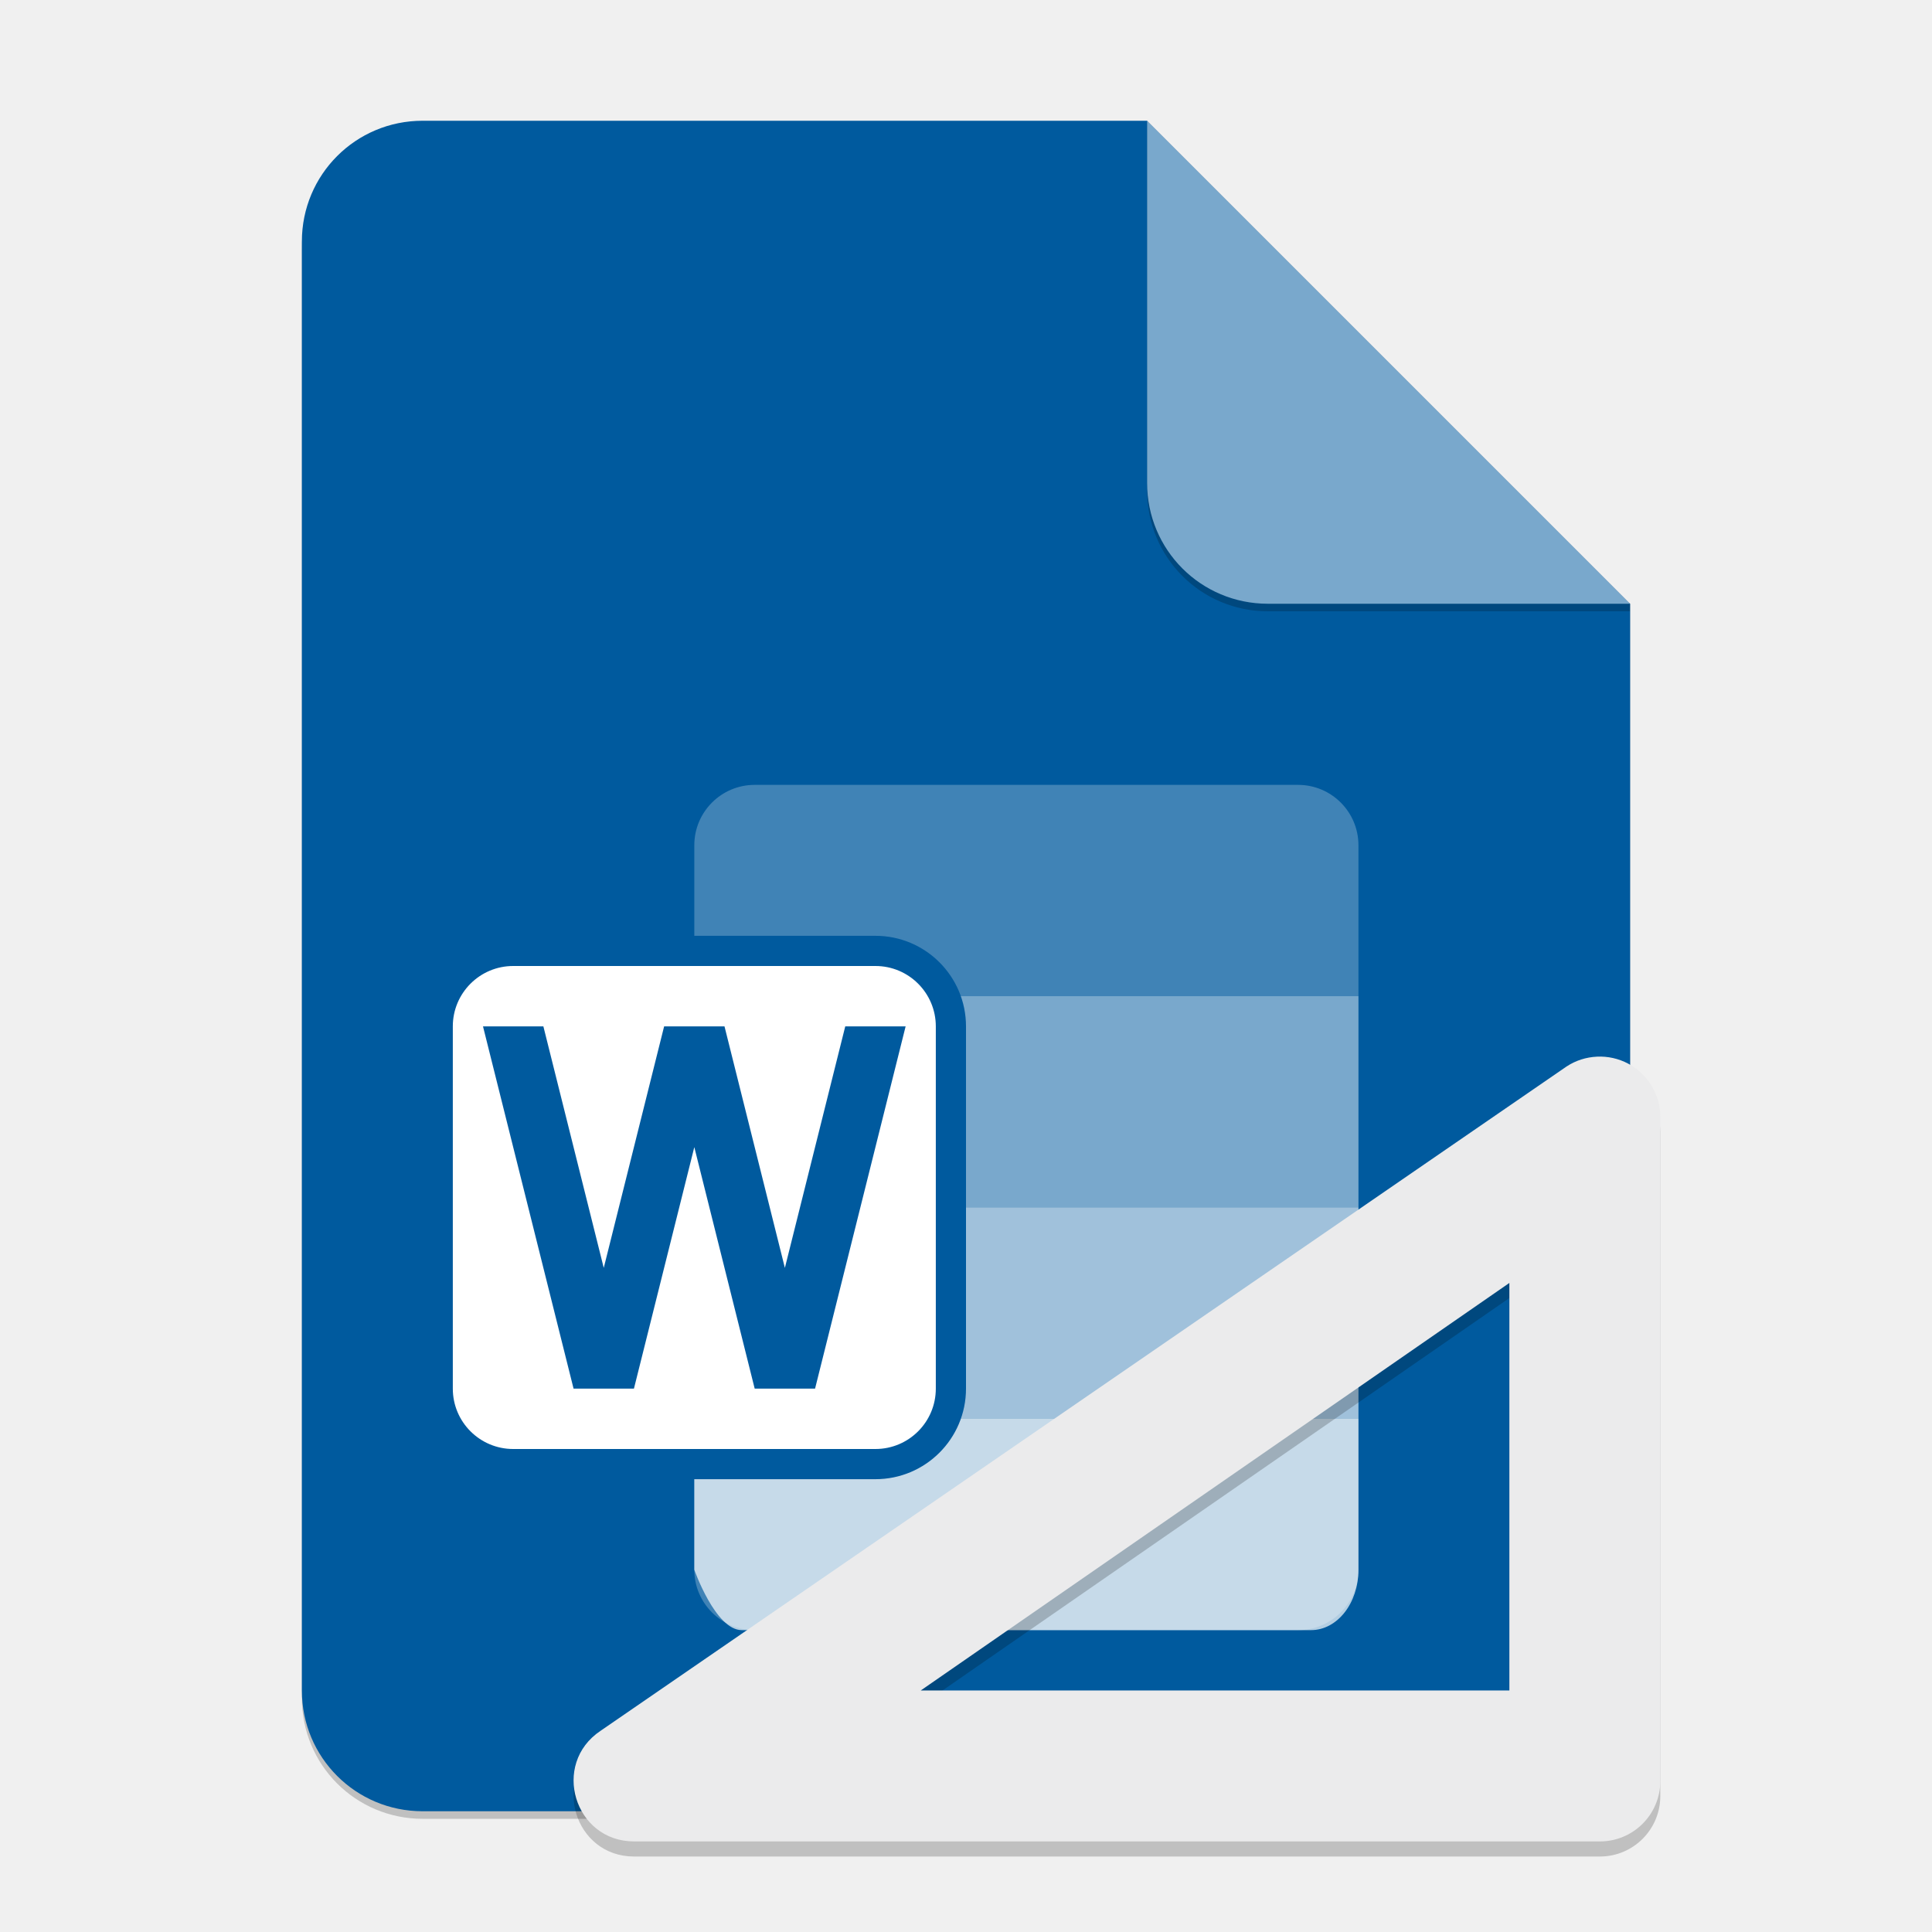
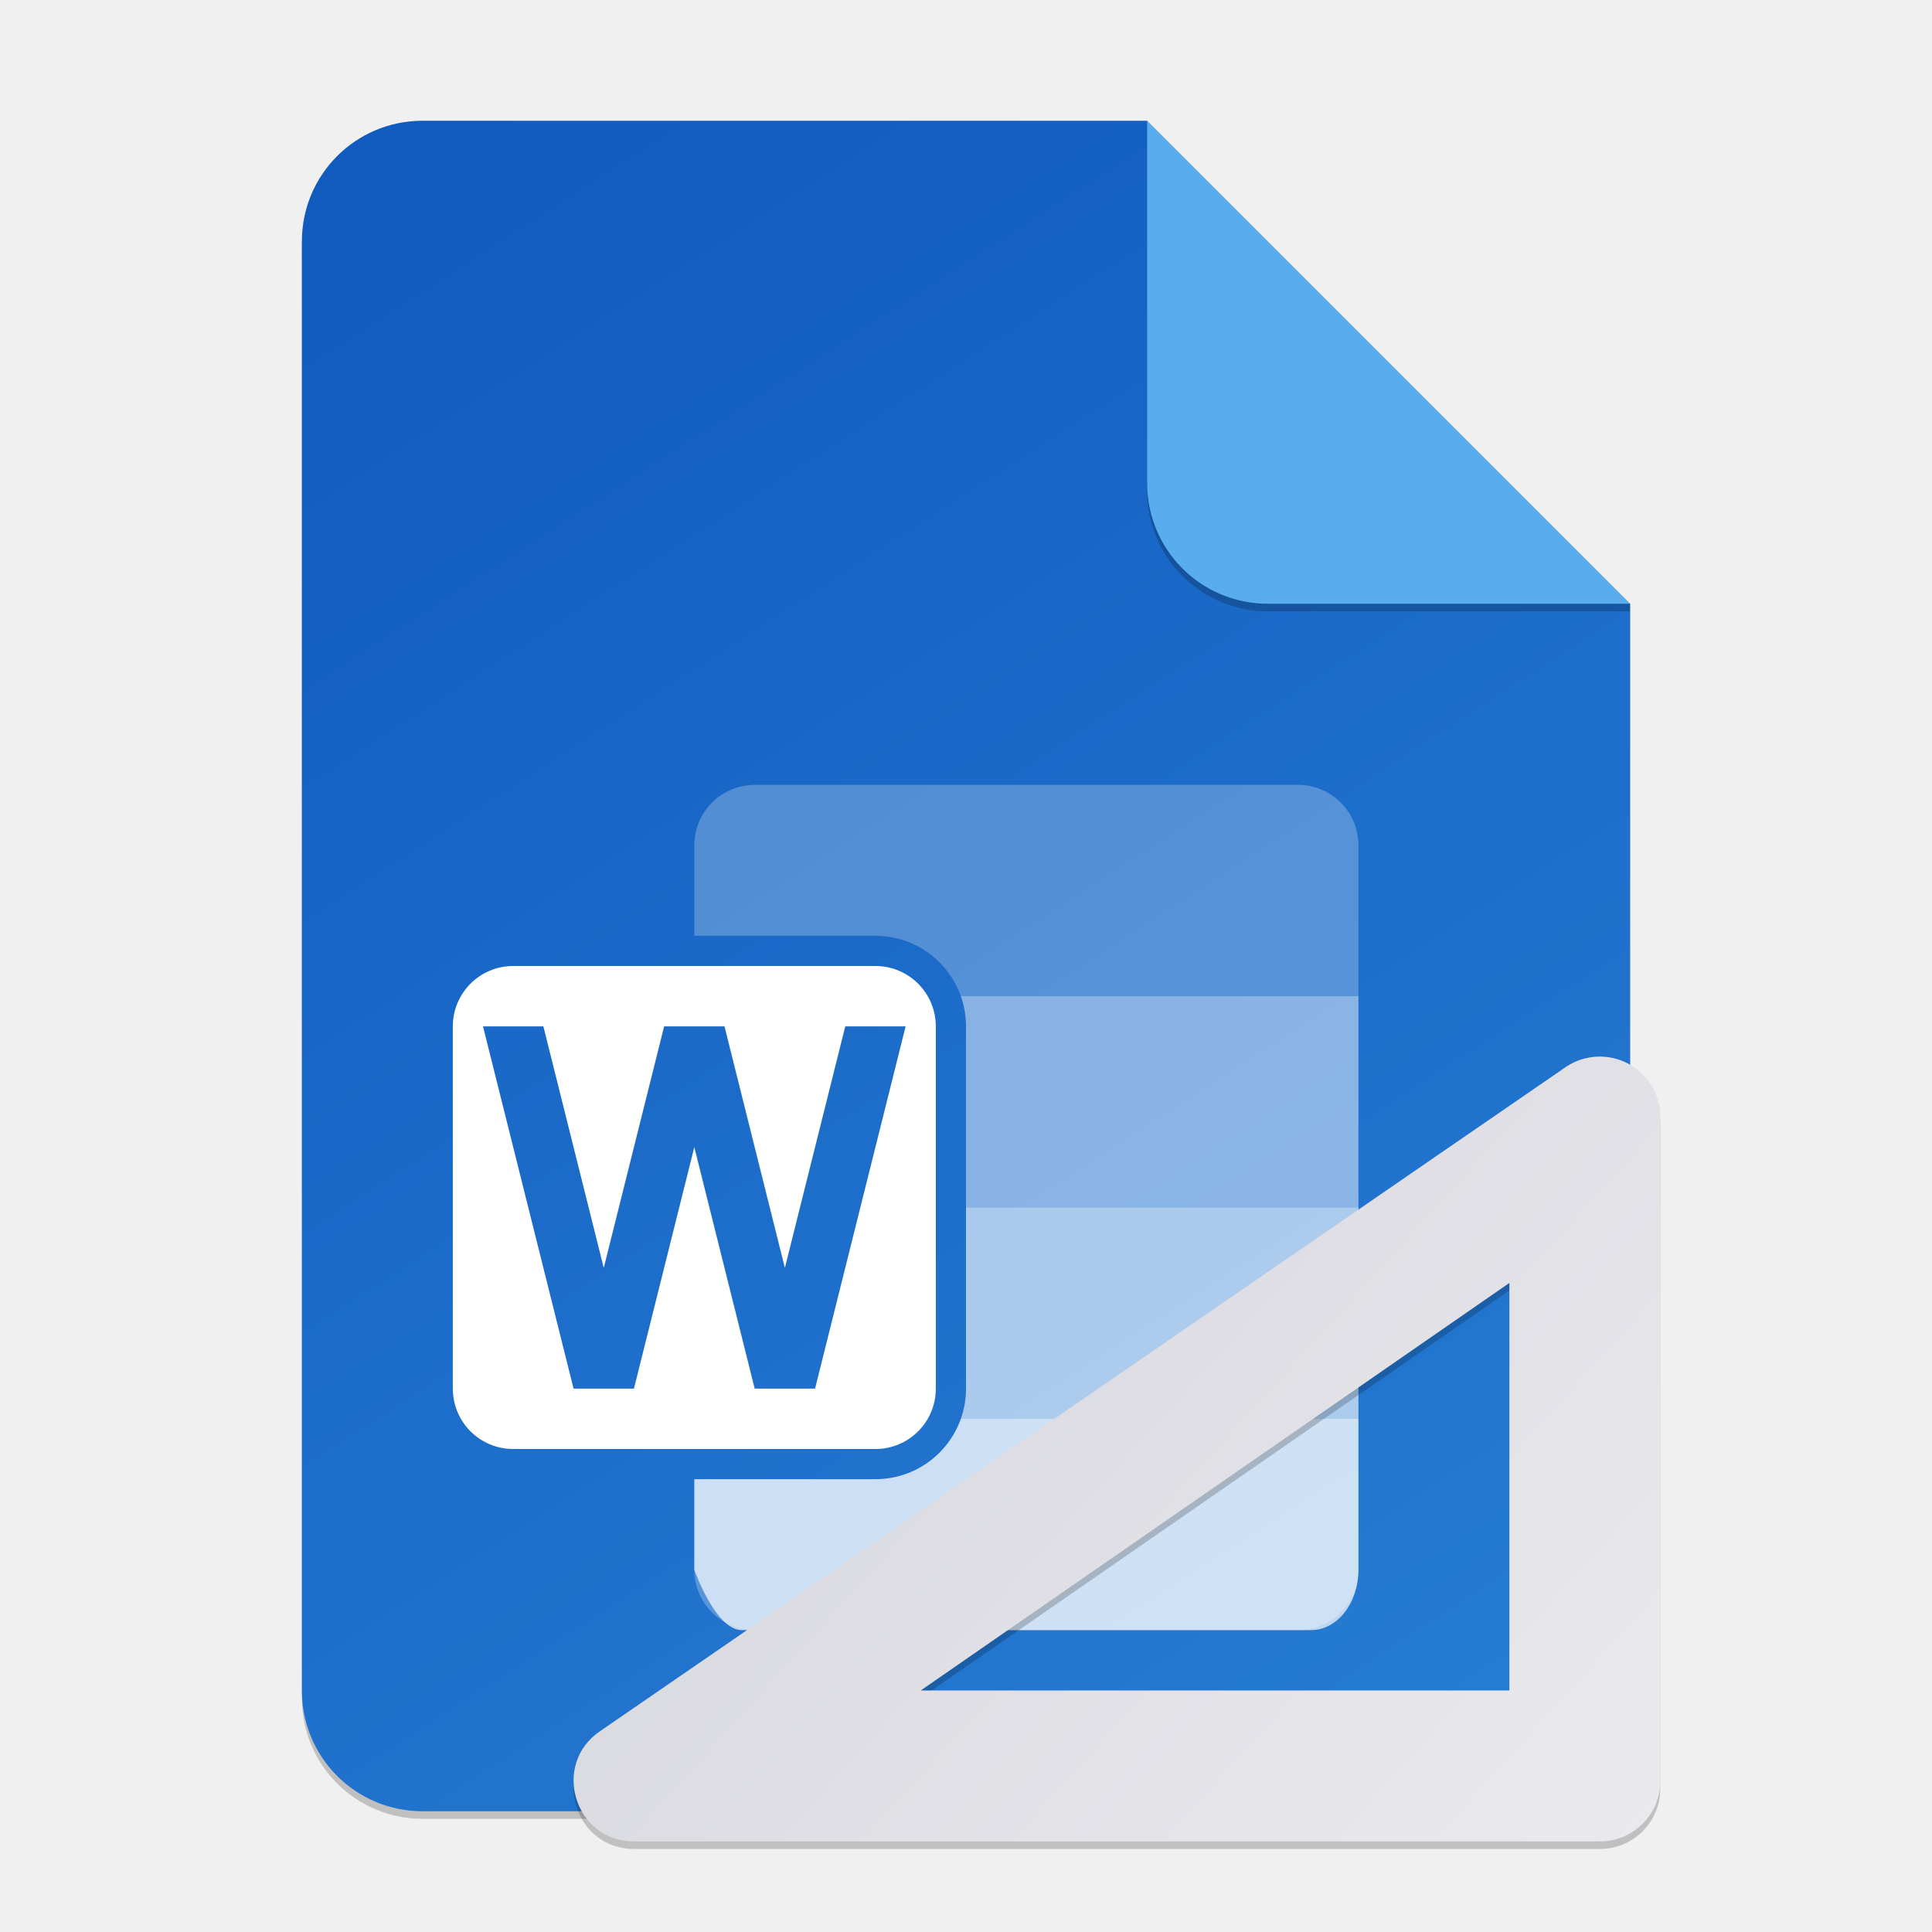
- <svg xmlns="http://www.w3.org/2000/svg" width="256" height="256" viewBox="0 0 256 256" version="1.1" id="svg5">
-   <defs id="defs2" />
+ <svg xmlns="http://www.w3.org/2000/svg" xmlns:xlink="http://www.w3.org/1999/xlink" width="256" height="256" viewBox="0 0 256 256" version="1.1" id="svg5">
+   <defs id="defs2">
+     <linearGradient id="linearGradient879">
+       <stop style="stop-color:#115abe;stop-opacity:1;" offset="0" id="stop875" />
+       <stop style="stop-color:#277dd4;stop-opacity:1;" offset="1" id="stop877" />
+     </linearGradient>
+     <linearGradient xlink:href="#linearGradient879" id="linearGradient1093" x1="56" y1="17" x2="200" y2="240" gradientUnits="userSpaceOnUse" />
+     <linearGradient xlink:href="#linearGradient879" id="linearGradient1095" x1="56" y1="17" x2="200" y2="240" gradientUnits="userSpaceOnUse" />
+     <linearGradient xlink:href="#linearGradient879" id="linearGradient1097" x1="56" y1="17" x2="200" y2="240" gradientUnits="userSpaceOnUse" />
+     <linearGradient xlink:href="#linearGradient1214" id="linearGradient2080" x1="92" y1="128" x2="220" y2="243.999" gradientUnits="userSpaceOnUse" />
+     <linearGradient id="linearGradient1214">
+       <stop style="stop-color:#d3d3db;stop-opacity:1;" offset="0" id="stop1210" />
+       <stop style="stop-color:#eaeaee;stop-opacity:1;" offset="1" id="stop1212" />
+     </linearGradient>
+   </defs>
  <path id="rect234" style="opacity:0.2;stroke-width:4;stroke-linecap:round;stroke-linejoin:round" d="m 56,17 h 96 l 64,64 v 144 c 0,8.864 -7.136,16 -16,16 H 56 c -8.864,0 -16,-7.136 -16,-16 V 33 c 0,-8.864 7.136,-16 16,-16 z" />
-   <path id="rect448" style="fill:#005a9e;fill-opacity:1;stroke-width:4;stroke-linecap:round;stroke-linejoin:round" d="m 56,16 h 96 l 24,40 40,24 v 144 c 0,8.864 -7.136,16 -16,16 H 56 c -8.864,0 -16,-7.136 -16,-16 V 32 c 0,-8.864 7.136,-16 16,-16 z" />
+   <path id="rect448" style="fill:url(#linearGradient1093);fill-opacity:1;stroke-width:4;stroke-linecap:round;stroke-linejoin:round" d="m 56,16 h 96 l 24,40 40,24 v 144 c 0,8.864 -7.136,16 -16,16 H 56 c -8.864,0 -16,-7.136 -16,-16 V 32 c 0,-8.864 7.136,-16 16,-16 z" />
  <rect style="opacity:0.25;fill:#ffffff;fill-opacity:1;stroke-width:14.182;stroke-linejoin:bevel" id="rect25302" width="88" height="112" x="92" y="104" ry="8" />
  <path id="rect29937" style="opacity:0.5;fill:#ffffff;fill-opacity:1;stroke-width:26.533;stroke-linejoin:bevel" d="m 92,160 v 28 h 88 v -28 z" />
  <path id="path29903" style="opacity:0.7;fill:#ffffff;fill-opacity:1;stroke-width:14.182;stroke-linejoin:bevel" d="m 92,188 v 20 c 0,0 2.803,8 6.286,8 h 75.429 c 3.482,0 6.286,-3.568 6.286,-8 v -20 z" />
  <path id="rect28337" style="opacity:0.3;fill:#ffffff;fill-opacity:1;stroke-width:26.533;stroke-linejoin:bevel" d="m 92,132 v 28 h 88 v -28 z" />
-   <rect style="fill:#005a9e;fill-opacity:1;stroke-width:8" id="rect3242" width="72" height="72" x="56" y="124" ry="12" />
+   <rect style="fill:url(#linearGradient1095);fill-opacity:1;stroke-width:8" id="rect3242" width="72" height="72" x="56" y="124" ry="12" />
  <rect style="fill:#ffffff;fill-opacity:1;stroke-width:4" id="rect2687" width="64" height="64" x="60" y="128" ry="8" />
-   <path id="rect3454" style="fill:#005a9e;fill-opacity:1;stroke-width:4" d="m 64,136 12,48 h 8 l 8,-32 8,32 h 8 l 12,-48 h -8 l -8,32 -8,-32 h -8 l -8,32 -8,-32 z" />
+   <path id="rect3454" style="fill:url(#linearGradient1097);fill-opacity:1;stroke-width:4" d="m 64,136 12,48 h 8 l 8,-32 8,32 h 8 l 12,-48 h -8 l -8,32 -8,-32 h -8 l -8,32 -8,-32 z" />
  <path d="m 216,81 h -48 c -8.864,0 -16,-7.136 -16,-16 V 16 l 64,64 z" style="opacity:0.2;fill:#000000;stroke-width:4;stroke-linecap:round;stroke-linejoin:round" id="path611" />
-   <path id="rect600" style="fill:#79a8cc;fill-opacity:1;stroke-width:4;stroke-linecap:round;stroke-linejoin:round" d="m 216,80 h -48 c -8.864,0 -16,-7.136 -16,-16 V 16 l 32,32 z" />
-   <path d="m 211.608,142.013 c -1.419,0.067 -2.82,0.497 -4.047,1.313 L 79.575,231.342 c -6.582,4.392 -3.476,14.654 4.438,14.656 H 211.998 c 4.418,-4.4e-4 8,-3.582 8,-8 v -88.001 c -0.004,-2.95 -1.632,-5.658 -4.234,-7.047 -1.299,-0.695 -2.737,-1.005 -4.156,-0.938 z m -11.61,29.984 v 53.999 h -77.999 z" style="color:#000000;opacity:0.2;fill:#000000;stroke-width:16;stroke-linecap:round;stroke-linejoin:round" id="path5222" />
-   <path id="path5201" style="color:#000000;fill:#ebebec;fill-opacity:1;stroke-width:16;stroke-linecap:round;stroke-linejoin:round" d="m 211.609,140.013 c -1.419,0.067 -2.82,0.497 -4.047,1.313 L 79.577,229.342 c -6.582,4.392 -3.476,14.654 4.438,14.656 H 212 c 4.418,-4.4e-4 8,-3.582 8,-8 v -88.001 c -0.004,-2.95 -1.632,-5.658 -4.234,-7.047 -1.299,-0.695 -2.737,-1.005 -4.156,-0.938 z m -11.61,29.984 v 54.002 h -77.999 z" />
+   <path id="rect600" style="fill:#59aded;fill-opacity:1;stroke-width:4;stroke-linecap:round;stroke-linejoin:round" d="m 216,80 h -48 c -8.864,0 -16,-7.136 -16,-16 V 16 l 32,32 z" />
+   <path d="m 211.608,141.013 c -1.419,0.067 -2.82,0.497 -4.047,1.313 L 79.575,230.342 c -6.582,4.392 -3.476,14.654 4.438,14.656 H 211.998 c 4.418,-4.4e-4 8,-3.582 8,-8 v -88.001 c -0.004,-2.95 -1.632,-5.658 -4.234,-7.047 -1.299,-0.695 -2.737,-1.005 -4.156,-0.938 z m -11.61,29.984 v 53.999 h -77.999 z" style="color:#000000;opacity:0.2;fill:#000000;stroke-width:16;stroke-linecap:round;stroke-linejoin:round" id="path5222" />
+   <path id="path5201" style="color:#000000;fill:url(#linearGradient2080);fill-opacity:1;stroke-width:16;stroke-linecap:round;stroke-linejoin:round" d="m 211.609,140.013 c -1.419,0.067 -2.82,0.497 -4.047,1.313 L 79.577,229.342 c -6.582,4.392 -3.476,14.654 4.438,14.656 H 212 c 4.418,-4.4e-4 8,-3.582 8,-8 v -88.001 c -0.004,-2.95 -1.632,-5.658 -4.234,-7.047 -1.299,-0.695 -2.737,-1.005 -4.156,-0.938 z m -11.61,29.984 v 54.002 h -77.999 z" />
</svg>
